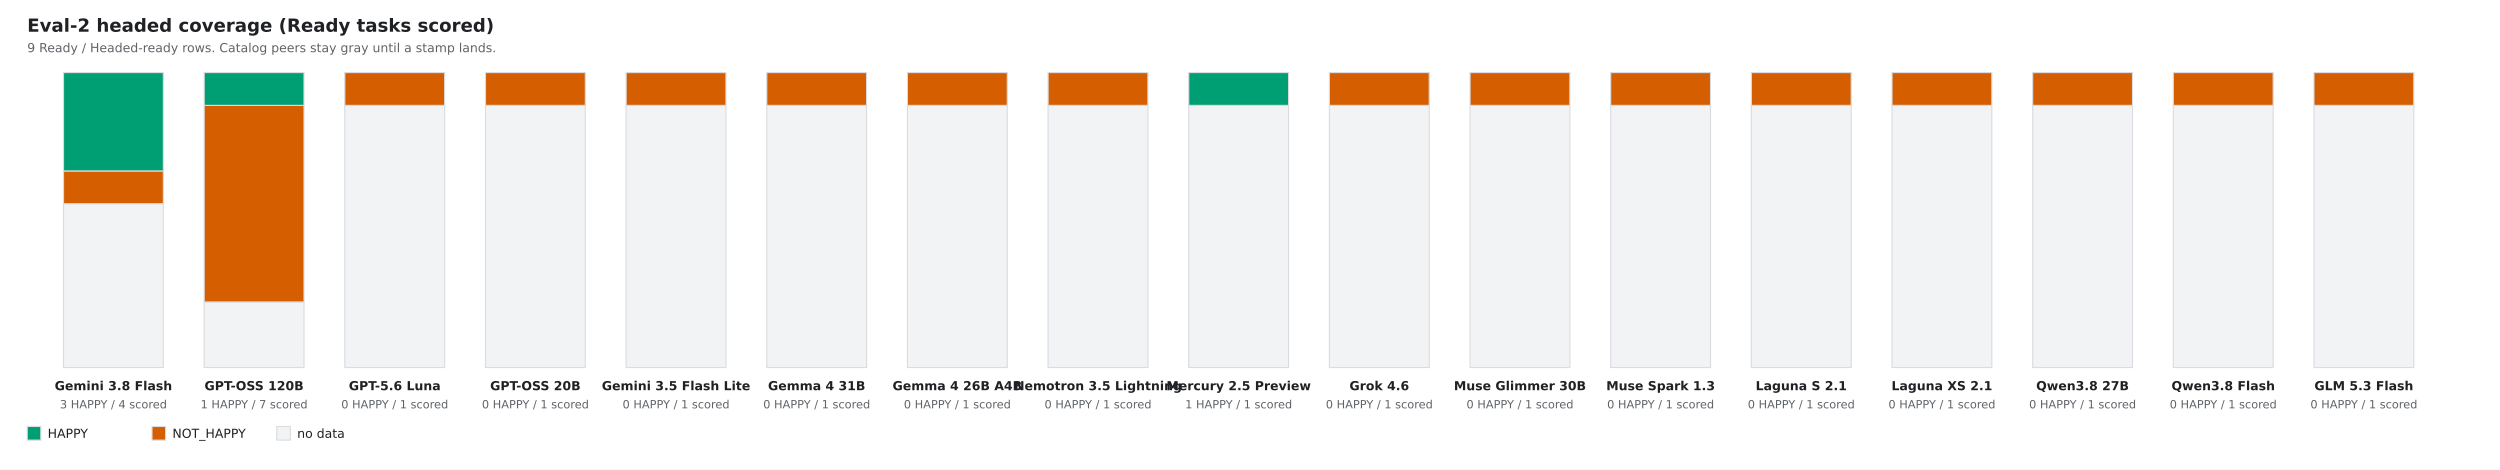
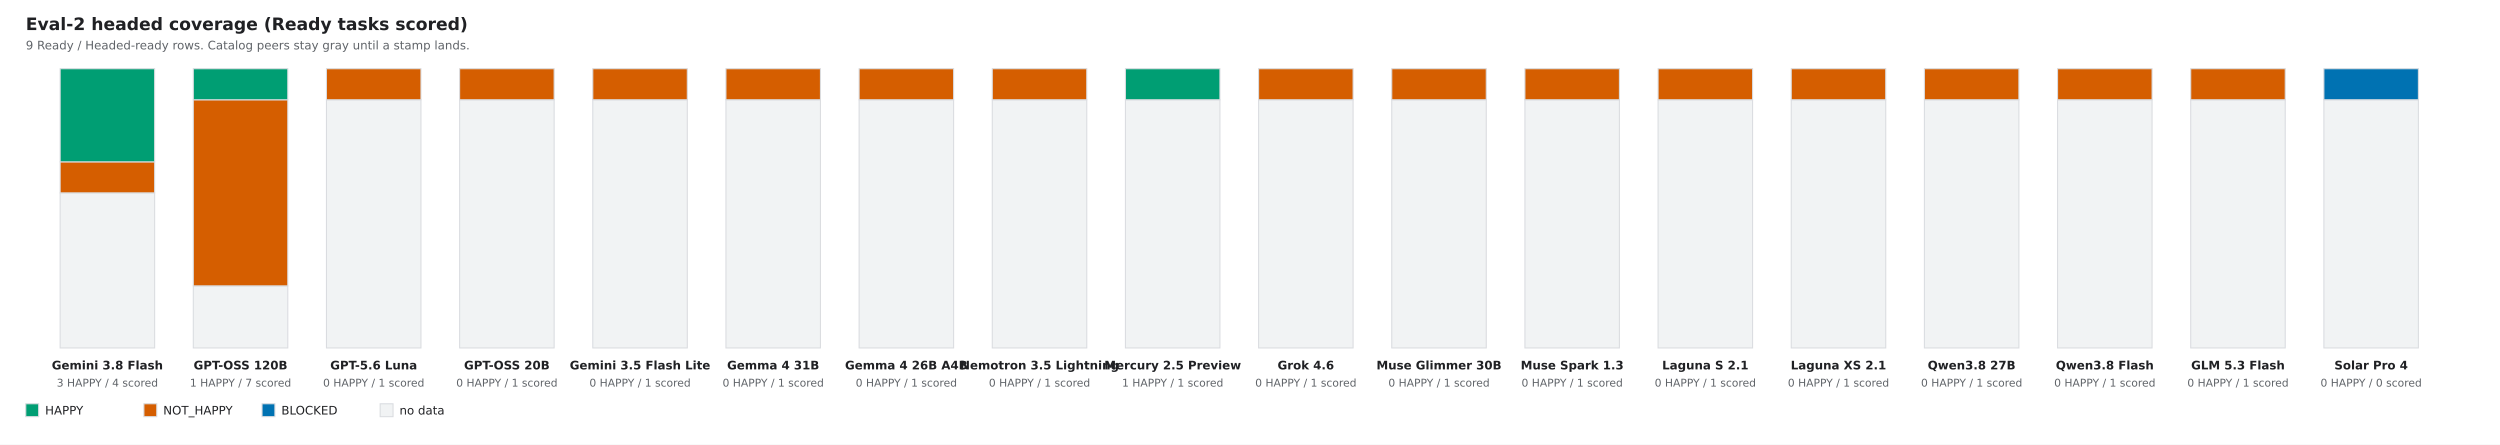
- <svg xmlns="http://www.w3.org/2000/svg" width="2204" height="414" viewBox="0 0 2204 414" role="img">
-   <rect width="2204" height="414" fill="#ffffff" />
+ <svg xmlns="http://www.w3.org/2000/svg" width="2328" height="414" viewBox="0 0 2328 414" role="img">
+   <rect width="2328" height="414" fill="#ffffff" />
  <text x="24" y="28" font-family="DejaVu Sans, sans-serif" font-size="16" font-weight="700" fill="#202124">Eval-2 headed coverage (Ready tasks scored)</text>
  <text x="24" y="46" font-family="DejaVu Sans, sans-serif" font-size="11" fill="#5f6368">9 Ready / Headed-ready rows. Catalog peers stay gray until a stamp lands.</text>
  <rect x="56.0" y="179.6" width="88" height="144.4" fill="#F1F3F4" stroke="#dadce0" data-segment="no data" />
  <rect x="56.0" y="150.7" width="88" height="28.9" fill="#D55E00" stroke="#dadce0" data-segment="NOT_HAPPY" />
  <rect x="56.0" y="64.0" width="88" height="86.7" fill="#009E73" stroke="#dadce0" data-segment="HAPPY" />
  <text x="100.0" y="344" text-anchor="middle" font-family="DejaVu Sans, sans-serif" font-size="11" font-weight="700" fill="#202124">Gemini 3.8 Flash</text>
  <text x="100.0" y="360" text-anchor="middle" font-family="DejaVu Sans, sans-serif" font-size="10" fill="#5f6368">3 HAPPY / 4 scored</text>
  <rect x="180.0" y="266.2" width="88" height="57.8" fill="#F1F3F4" stroke="#dadce0" data-segment="no data" />
  <rect x="180.0" y="92.9" width="88" height="173.3" fill="#D55E00" stroke="#dadce0" data-segment="NOT_HAPPY" />
  <rect x="180.0" y="64.0" width="88" height="28.9" fill="#009E73" stroke="#dadce0" data-segment="HAPPY" />
  <text x="224.0" y="344" text-anchor="middle" font-family="DejaVu Sans, sans-serif" font-size="11" font-weight="700" fill="#202124">GPT-OSS 120B</text>
  <text x="224.0" y="360" text-anchor="middle" font-family="DejaVu Sans, sans-serif" font-size="10" fill="#5f6368">1 HAPPY / 7 scored</text>
  <rect x="304.0" y="92.9" width="88" height="231.1" fill="#F1F3F4" stroke="#dadce0" data-segment="no data" />
  <rect x="304.0" y="64.0" width="88" height="28.9" fill="#D55E00" stroke="#dadce0" data-segment="NOT_HAPPY" />
  <text x="348.0" y="344" text-anchor="middle" font-family="DejaVu Sans, sans-serif" font-size="11" font-weight="700" fill="#202124">GPT-5.6 Luna</text>
  <text x="348.0" y="360" text-anchor="middle" font-family="DejaVu Sans, sans-serif" font-size="10" fill="#5f6368">0 HAPPY / 1 scored</text>
  <rect x="428.0" y="92.9" width="88" height="231.1" fill="#F1F3F4" stroke="#dadce0" data-segment="no data" />
  <rect x="428.0" y="64.0" width="88" height="28.9" fill="#D55E00" stroke="#dadce0" data-segment="NOT_HAPPY" />
  <text x="472.0" y="344" text-anchor="middle" font-family="DejaVu Sans, sans-serif" font-size="11" font-weight="700" fill="#202124">GPT-OSS 20B</text>
  <text x="472.0" y="360" text-anchor="middle" font-family="DejaVu Sans, sans-serif" font-size="10" fill="#5f6368">0 HAPPY / 1 scored</text>
  <rect x="552.0" y="92.9" width="88" height="231.1" fill="#F1F3F4" stroke="#dadce0" data-segment="no data" />
  <rect x="552.0" y="64.0" width="88" height="28.9" fill="#D55E00" stroke="#dadce0" data-segment="NOT_HAPPY" />
  <text x="596.0" y="344" text-anchor="middle" font-family="DejaVu Sans, sans-serif" font-size="11" font-weight="700" fill="#202124">Gemini 3.5 Flash Lite</text>
  <text x="596.0" y="360" text-anchor="middle" font-family="DejaVu Sans, sans-serif" font-size="10" fill="#5f6368">0 HAPPY / 1 scored</text>
  <rect x="676.0" y="92.9" width="88" height="231.1" fill="#F1F3F4" stroke="#dadce0" data-segment="no data" />
  <rect x="676.0" y="64.0" width="88" height="28.9" fill="#D55E00" stroke="#dadce0" data-segment="NOT_HAPPY" />
  <text x="720.0" y="344" text-anchor="middle" font-family="DejaVu Sans, sans-serif" font-size="11" font-weight="700" fill="#202124">Gemma 4 31B</text>
  <text x="720.0" y="360" text-anchor="middle" font-family="DejaVu Sans, sans-serif" font-size="10" fill="#5f6368">0 HAPPY / 1 scored</text>
  <rect x="800.0" y="92.9" width="88" height="231.1" fill="#F1F3F4" stroke="#dadce0" data-segment="no data" />
  <rect x="800.0" y="64.0" width="88" height="28.9" fill="#D55E00" stroke="#dadce0" data-segment="NOT_HAPPY" />
  <text x="844.0" y="344" text-anchor="middle" font-family="DejaVu Sans, sans-serif" font-size="11" font-weight="700" fill="#202124">Gemma 4 26B A4B</text>
  <text x="844.0" y="360" text-anchor="middle" font-family="DejaVu Sans, sans-serif" font-size="10" fill="#5f6368">0 HAPPY / 1 scored</text>
  <rect x="924.0" y="92.9" width="88" height="231.1" fill="#F1F3F4" stroke="#dadce0" data-segment="no data" />
  <rect x="924.0" y="64.0" width="88" height="28.9" fill="#D55E00" stroke="#dadce0" data-segment="NOT_HAPPY" />
  <text x="968.0" y="344" text-anchor="middle" font-family="DejaVu Sans, sans-serif" font-size="11" font-weight="700" fill="#202124">Nemotron 3.5 Lightning</text>
  <text x="968.0" y="360" text-anchor="middle" font-family="DejaVu Sans, sans-serif" font-size="10" fill="#5f6368">0 HAPPY / 1 scored</text>
  <rect x="1048.0" y="92.9" width="88" height="231.1" fill="#F1F3F4" stroke="#dadce0" data-segment="no data" />
  <rect x="1048.0" y="64.0" width="88" height="28.9" fill="#009E73" stroke="#dadce0" data-segment="HAPPY" />
  <text x="1092.0" y="344" text-anchor="middle" font-family="DejaVu Sans, sans-serif" font-size="11" font-weight="700" fill="#202124">Mercury 2.5 Preview</text>
  <text x="1092.0" y="360" text-anchor="middle" font-family="DejaVu Sans, sans-serif" font-size="10" fill="#5f6368">1 HAPPY / 1 scored</text>
  <rect x="1172.0" y="92.9" width="88" height="231.1" fill="#F1F3F4" stroke="#dadce0" data-segment="no data" />
  <rect x="1172.0" y="64.0" width="88" height="28.9" fill="#D55E00" stroke="#dadce0" data-segment="NOT_HAPPY" />
  <text x="1216.0" y="344" text-anchor="middle" font-family="DejaVu Sans, sans-serif" font-size="11" font-weight="700" fill="#202124">Grok 4.6</text>
  <text x="1216.0" y="360" text-anchor="middle" font-family="DejaVu Sans, sans-serif" font-size="10" fill="#5f6368">0 HAPPY / 1 scored</text>
  <rect x="1296.0" y="92.9" width="88" height="231.1" fill="#F1F3F4" stroke="#dadce0" data-segment="no data" />
  <rect x="1296.0" y="64.0" width="88" height="28.9" fill="#D55E00" stroke="#dadce0" data-segment="NOT_HAPPY" />
  <text x="1340.0" y="344" text-anchor="middle" font-family="DejaVu Sans, sans-serif" font-size="11" font-weight="700" fill="#202124">Muse Glimmer 30B</text>
  <text x="1340.0" y="360" text-anchor="middle" font-family="DejaVu Sans, sans-serif" font-size="10" fill="#5f6368">0 HAPPY / 1 scored</text>
  <rect x="1420.0" y="92.9" width="88" height="231.1" fill="#F1F3F4" stroke="#dadce0" data-segment="no data" />
  <rect x="1420.0" y="64.0" width="88" height="28.9" fill="#D55E00" stroke="#dadce0" data-segment="NOT_HAPPY" />
  <text x="1464.0" y="344" text-anchor="middle" font-family="DejaVu Sans, sans-serif" font-size="11" font-weight="700" fill="#202124">Muse Spark 1.3</text>
  <text x="1464.0" y="360" text-anchor="middle" font-family="DejaVu Sans, sans-serif" font-size="10" fill="#5f6368">0 HAPPY / 1 scored</text>
  <rect x="1544.0" y="92.9" width="88" height="231.1" fill="#F1F3F4" stroke="#dadce0" data-segment="no data" />
  <rect x="1544.0" y="64.0" width="88" height="28.9" fill="#D55E00" stroke="#dadce0" data-segment="NOT_HAPPY" />
  <text x="1588.0" y="344" text-anchor="middle" font-family="DejaVu Sans, sans-serif" font-size="11" font-weight="700" fill="#202124">Laguna S 2.1</text>
  <text x="1588.0" y="360" text-anchor="middle" font-family="DejaVu Sans, sans-serif" font-size="10" fill="#5f6368">0 HAPPY / 1 scored</text>
  <rect x="1668.0" y="92.9" width="88" height="231.1" fill="#F1F3F4" stroke="#dadce0" data-segment="no data" />
  <rect x="1668.0" y="64.0" width="88" height="28.9" fill="#D55E00" stroke="#dadce0" data-segment="NOT_HAPPY" />
  <text x="1712.0" y="344" text-anchor="middle" font-family="DejaVu Sans, sans-serif" font-size="11" font-weight="700" fill="#202124">Laguna XS 2.1</text>
  <text x="1712.0" y="360" text-anchor="middle" font-family="DejaVu Sans, sans-serif" font-size="10" fill="#5f6368">0 HAPPY / 1 scored</text>
  <rect x="1792.0" y="92.9" width="88" height="231.1" fill="#F1F3F4" stroke="#dadce0" data-segment="no data" />
  <rect x="1792.0" y="64.0" width="88" height="28.9" fill="#D55E00" stroke="#dadce0" data-segment="NOT_HAPPY" />
  <text x="1836.0" y="344" text-anchor="middle" font-family="DejaVu Sans, sans-serif" font-size="11" font-weight="700" fill="#202124">Qwen3.8 27B</text>
  <text x="1836.0" y="360" text-anchor="middle" font-family="DejaVu Sans, sans-serif" font-size="10" fill="#5f6368">0 HAPPY / 1 scored</text>
  <rect x="1916.0" y="92.9" width="88" height="231.1" fill="#F1F3F4" stroke="#dadce0" data-segment="no data" />
  <rect x="1916.0" y="64.0" width="88" height="28.9" fill="#D55E00" stroke="#dadce0" data-segment="NOT_HAPPY" />
  <text x="1960.0" y="344" text-anchor="middle" font-family="DejaVu Sans, sans-serif" font-size="11" font-weight="700" fill="#202124">Qwen3.8 Flash</text>
  <text x="1960.0" y="360" text-anchor="middle" font-family="DejaVu Sans, sans-serif" font-size="10" fill="#5f6368">0 HAPPY / 1 scored</text>
  <rect x="2040.0" y="92.9" width="88" height="231.1" fill="#F1F3F4" stroke="#dadce0" data-segment="no data" />
  <rect x="2040.0" y="64.0" width="88" height="28.9" fill="#D55E00" stroke="#dadce0" data-segment="NOT_HAPPY" />
  <text x="2084.0" y="344" text-anchor="middle" font-family="DejaVu Sans, sans-serif" font-size="11" font-weight="700" fill="#202124">GLM 5.3 Flash</text>
  <text x="2084.0" y="360" text-anchor="middle" font-family="DejaVu Sans, sans-serif" font-size="10" fill="#5f6368">0 HAPPY / 1 scored</text>
+   <rect x="2164.0" y="92.9" width="88" height="231.1" fill="#F1F3F4" stroke="#dadce0" data-segment="no data" />
+   <rect x="2164.0" y="64.0" width="88" height="28.9" fill="#0072B2" stroke="#dadce0" data-segment="BLOCKED" />
+   <text x="2208.0" y="344" text-anchor="middle" font-family="DejaVu Sans, sans-serif" font-size="11" font-weight="700" fill="#202124">Solar Pro 4</text>
+   <text x="2208.0" y="360" text-anchor="middle" font-family="DejaVu Sans, sans-serif" font-size="10" fill="#5f6368">0 HAPPY / 0 scored</text>
  <rect x="24" y="376" width="12" height="12" fill="#009E73" stroke="#dadce0" />
  <text x="42" y="386" font-family="DejaVu Sans, sans-serif" font-size="11" fill="#202124">HAPPY</text>
  <rect x="134" y="376" width="12" height="12" fill="#D55E00" stroke="#dadce0" />
  <text x="152" y="386" font-family="DejaVu Sans, sans-serif" font-size="11" fill="#202124">NOT_HAPPY</text>
-   <rect x="244" y="376" width="12" height="12" fill="#F1F3F4" stroke="#dadce0" />
-   <text x="262" y="386" font-family="DejaVu Sans, sans-serif" font-size="11" fill="#202124">no data</text>
+   <rect x="244" y="376" width="12" height="12" fill="#0072B2" stroke="#dadce0" />
+   <text x="262" y="386" font-family="DejaVu Sans, sans-serif" font-size="11" fill="#202124">BLOCKED</text>
+   <rect x="354" y="376" width="12" height="12" fill="#F1F3F4" stroke="#dadce0" />
+   <text x="372" y="386" font-family="DejaVu Sans, sans-serif" font-size="11" fill="#202124">no data</text>
</svg>
